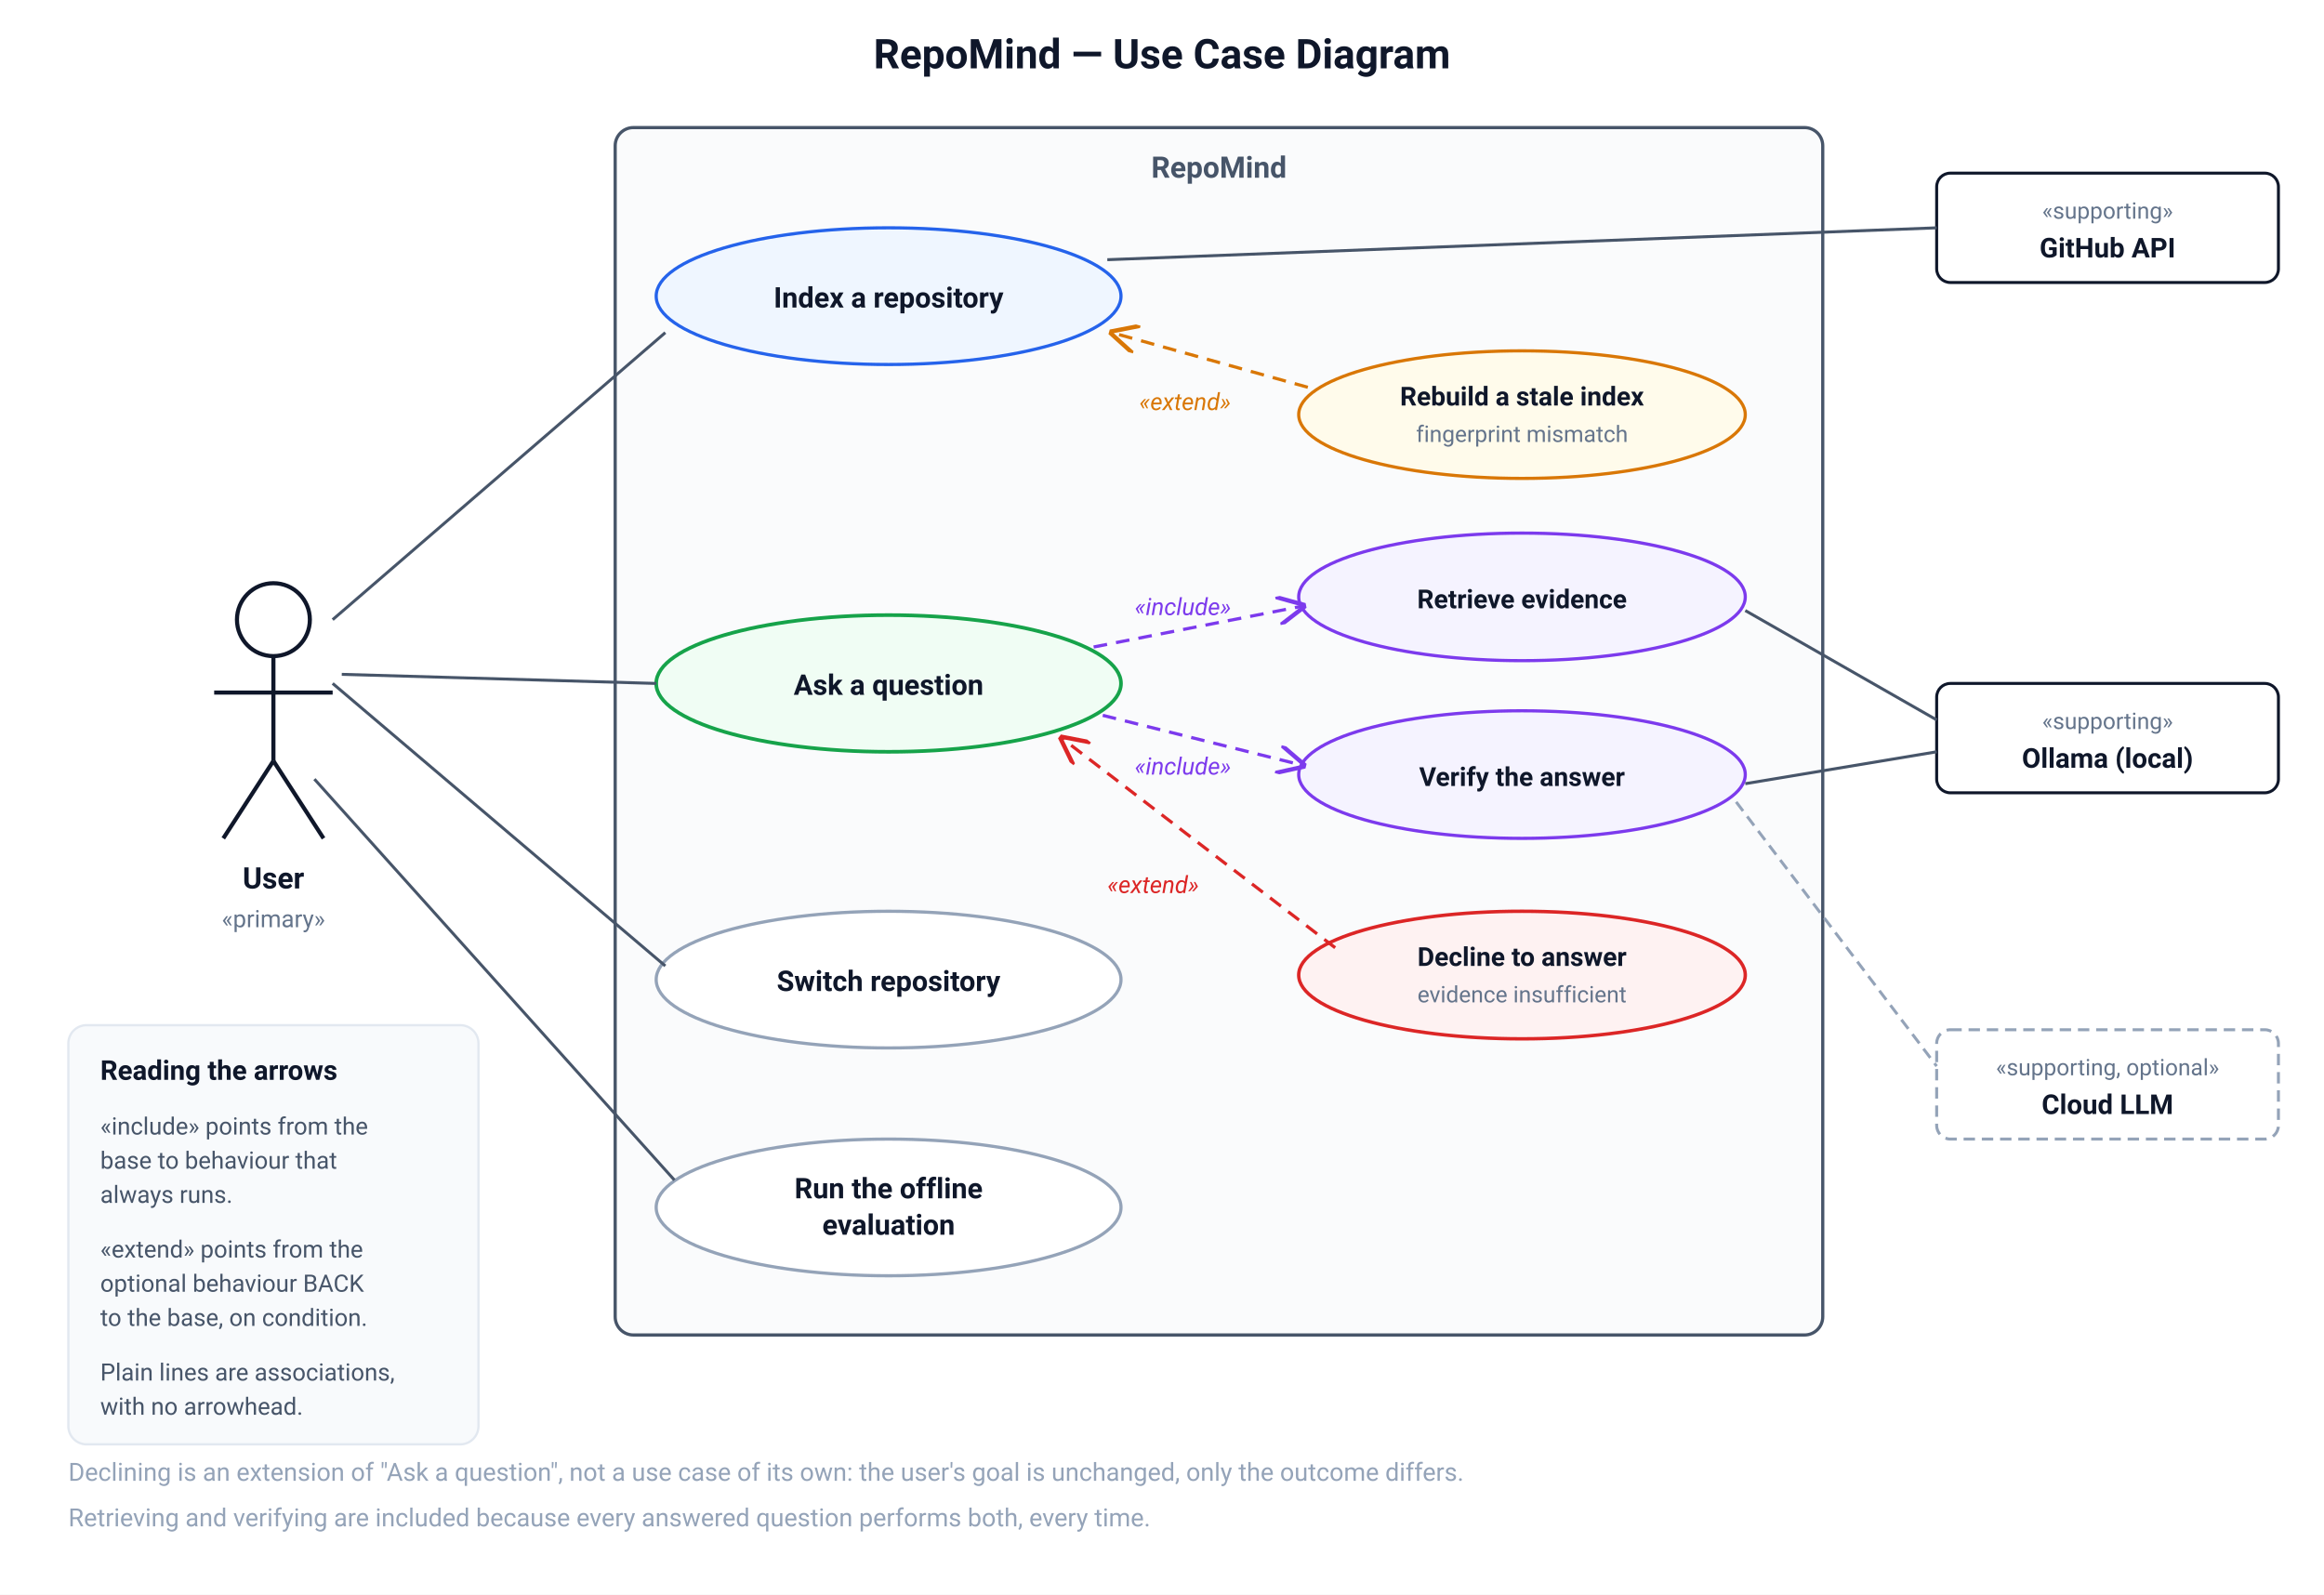
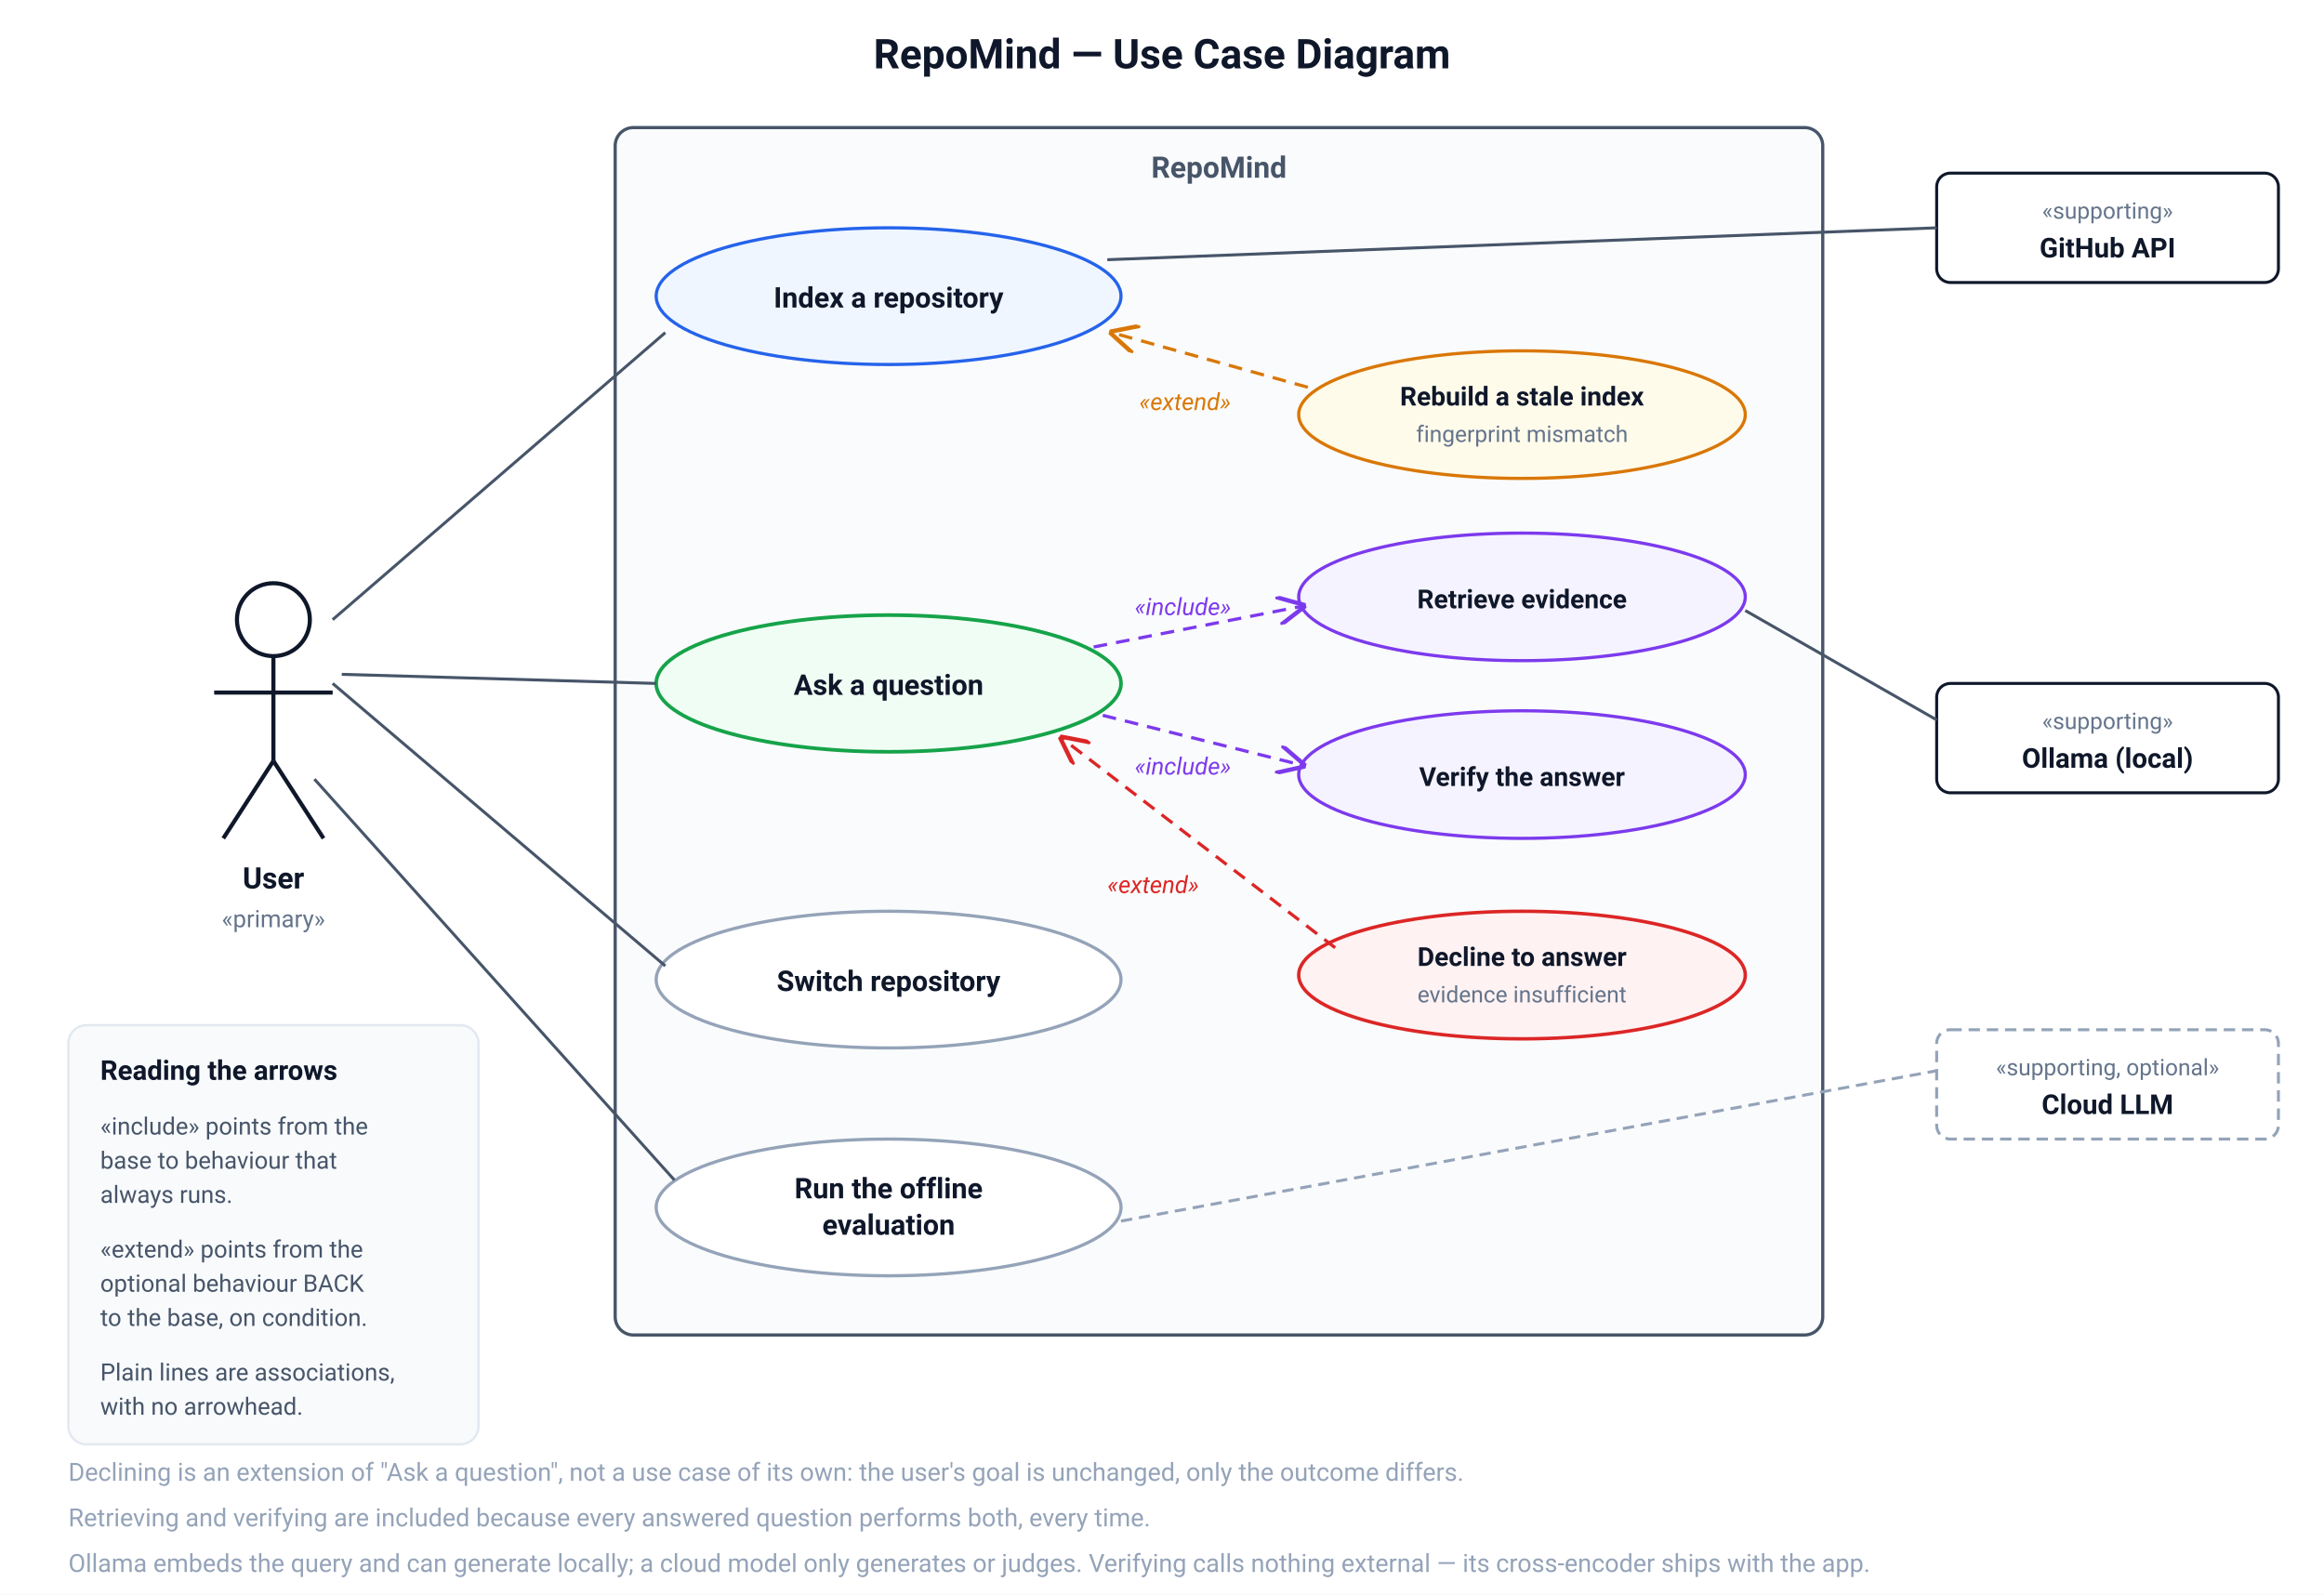
<svg xmlns="http://www.w3.org/2000/svg" viewBox="0 0 1020 700" width="1020" height="700" font-family="system-ui, -apple-system, 'Segoe UI', Roboto, Helvetica, Arial, sans-serif">
  <defs>
    <marker id="inc" viewBox="0 0 10 10" refX="9" refY="5" markerWidth="9" markerHeight="9" orient="auto-start-reverse">
      <path d="M0,0 L10,5 L0,10" fill="none" stroke="#7c3aed" stroke-width="1.5" />
    </marker>
    <marker id="extR" viewBox="0 0 10 10" refX="9" refY="5" markerWidth="9" markerHeight="9" orient="auto-start-reverse">
      <path d="M0,0 L10,5 L0,10" fill="none" stroke="#dc2626" stroke-width="1.5" />
    </marker>
    <marker id="extO" viewBox="0 0 10 10" refX="9" refY="5" markerWidth="9" markerHeight="9" orient="auto-start-reverse">
      <path d="M0,0 L10,5 L0,10" fill="none" stroke="#d97706" stroke-width="1.5" />
    </marker>
  </defs>
  <rect width="1020" height="700" fill="#ffffff" />
  <text x="510" y="30" text-anchor="middle" font-size="18" font-weight="700" fill="#0f172a">RepoMind — Use Case Diagram</text>
  <rect x="270" y="56" width="530" height="530" rx="8" fill="#fafbfc" stroke="#475569" stroke-width="1.4" />
  <text x="535" y="78" text-anchor="middle" font-size="13" font-weight="700" fill="#475569">RepoMind</text>
  <g stroke="#0f172a" stroke-width="1.8" fill="none">
    <circle cx="120" cy="272" r="16" />
    <line x1="120" y1="288" x2="120" y2="334" />
    <line x1="94" y1="304" x2="146" y2="304" />
    <line x1="120" y1="334" x2="98" y2="368" />
    <line x1="120" y1="334" x2="142" y2="368" />
  </g>
  <text x="120" y="390" text-anchor="middle" font-size="13" font-weight="600" fill="#0f172a">User</text>
  <text x="120" y="407" text-anchor="middle" font-size="10.5" fill="#64748b">«primary»</text>
  <rect x="850" y="76" width="150" height="48" rx="6" fill="#fff" stroke="#0f172a" stroke-width="1.3" />
  <text x="925" y="96" text-anchor="middle" font-size="10" fill="#64748b">«supporting»</text>
  <text x="925" y="113" text-anchor="middle" font-size="12" font-weight="600" fill="#0f172a">GitHub API</text>
  <rect x="850" y="300" width="150" height="48" rx="6" fill="#fff" stroke="#0f172a" stroke-width="1.3" />
  <text x="925" y="320" text-anchor="middle" font-size="10" fill="#64748b">«supporting»</text>
  <text x="925" y="337" text-anchor="middle" font-size="12" font-weight="600" fill="#0f172a">Ollama (local)</text>
  <rect x="850" y="452" width="150" height="48" rx="6" fill="#fff" stroke="#94a3b8" stroke-width="1.3" stroke-dasharray="5 3" />
  <text x="925" y="472" text-anchor="middle" font-size="10" fill="#64748b">«supporting, optional»</text>
  <text x="925" y="489" text-anchor="middle" font-size="12" font-weight="600" fill="#0f172a">Cloud LLM</text>
  <ellipse cx="390" cy="130" rx="102" ry="30" fill="#eff6ff" stroke="#2563eb" stroke-width="1.4" />
  <text x="390" y="135" text-anchor="middle" font-size="12.5" font-weight="600" fill="#0f172a">Index a repository</text>
  <ellipse cx="390" cy="300" rx="102" ry="30" fill="#f0fdf4" stroke="#16a34a" stroke-width="1.6" />
  <text x="390" y="305" text-anchor="middle" font-size="12.5" font-weight="600" fill="#0f172a">Ask a question</text>
  <ellipse cx="390" cy="430" rx="102" ry="30" fill="#fff" stroke="#94a3b8" stroke-width="1.4" />
  <text x="390" y="435" text-anchor="middle" font-size="12.5" font-weight="600" fill="#0f172a">Switch repository</text>
  <ellipse cx="390" cy="530" rx="102" ry="30" fill="#fff" stroke="#94a3b8" stroke-width="1.4" />
  <text x="390" y="526" text-anchor="middle" font-size="12.5" font-weight="600" fill="#0f172a">Run the offline</text>
  <text x="390" y="542" text-anchor="middle" font-size="12.5" font-weight="600" fill="#0f172a">evaluation</text>
  <ellipse cx="668" cy="182" rx="98" ry="28" fill="#fffbeb" stroke="#d97706" stroke-width="1.4" />
  <text x="668" y="178" text-anchor="middle" font-size="11.5" font-weight="600" fill="#0f172a">Rebuild a stale index</text>
  <text x="668" y="194" text-anchor="middle" font-size="10" fill="#64748b">fingerprint mismatch</text>
  <ellipse cx="668" cy="262" rx="98" ry="28" fill="#f5f3ff" stroke="#7c3aed" stroke-width="1.4" />
  <text x="668" y="267" text-anchor="middle" font-size="11.5" font-weight="600" fill="#0f172a">Retrieve evidence</text>
  <ellipse cx="668" cy="340" rx="98" ry="28" fill="#f5f3ff" stroke="#7c3aed" stroke-width="1.4" />
  <text x="668" y="345" text-anchor="middle" font-size="11.5" font-weight="600" fill="#0f172a">Verify the answer</text>
  <ellipse cx="668" cy="428" rx="98" ry="28" fill="#fef2f2" stroke="#dc2626" stroke-width="1.5" />
  <text x="668" y="424" text-anchor="middle" font-size="11.5" font-weight="600" fill="#0f172a">Decline to answer</text>
  <text x="668" y="440" text-anchor="middle" font-size="10" fill="#64748b">evidence insufficient</text>
  <g stroke="#475569" stroke-width="1.3">
    <line x1="146" y1="272" x2="292" y2="146" />
    <line x1="150" y1="296" x2="288" y2="300" />
    <line x1="146" y1="300" x2="292" y2="424" />
    <line x1="138" y1="342" x2="296" y2="518" />
    <line x1="486" y1="114" x2="850" y2="100" />
    <line x1="766" y1="268" x2="850" y2="316" />
-     <line x1="766" y1="344" x2="850" y2="330" />
  </g>
-   <line x1="762" y1="352" x2="850" y2="468" stroke="#94a3b8" stroke-width="1.3" stroke-dasharray="5 3" />
+   <line x1="492" y1="536" x2="850" y2="470" stroke="#94a3b8" stroke-width="1.3" stroke-dasharray="5 3" />
  <g stroke="#7c3aed" stroke-width="1.4" stroke-dasharray="6 4" fill="none">
    <line x1="480" y1="284" x2="572" y2="266" marker-end="url(#inc)" />
    <line x1="484" y1="314" x2="572" y2="336" marker-end="url(#inc)" />
  </g>
  <text x="498" y="270" font-size="10.5" font-style="italic" fill="#7c3aed">«include»</text>
  <text x="498" y="340" font-size="10.5" font-style="italic" fill="#7c3aed">«include»</text>
  <line x1="586" y1="416" x2="466" y2="324" stroke="#dc2626" stroke-width="1.4" stroke-dasharray="6 4" marker-end="url(#extR)" />
  <text x="486" y="392" font-size="10.5" font-style="italic" fill="#dc2626">«extend»</text>
  <line x1="574" y1="170" x2="488" y2="146" stroke="#d97706" stroke-width="1.4" stroke-dasharray="6 4" marker-end="url(#extO)" />
  <text x="500" y="180" font-size="10.5" font-style="italic" fill="#d97706">«extend»</text>
  <rect x="30" y="450" width="180" height="184" rx="8" fill="#f8fafc" stroke="#e2e8f0" />
  <text x="44" y="474" font-size="12" font-weight="700" fill="#0f172a">Reading the arrows</text>
  <text x="44" y="498" font-size="10.5" fill="#475569">«include» points from the</text>
  <text x="44" y="513" font-size="10.5" fill="#475569">base to behaviour that</text>
  <text x="44" y="528" font-size="10.5" fill="#475569">always runs.</text>
  <text x="44" y="552" font-size="10.5" fill="#475569">«extend» points from the</text>
  <text x="44" y="567" font-size="10.5" fill="#475569">optional behaviour BACK</text>
  <text x="44" y="582" font-size="10.5" fill="#475569">to the base, on condition.</text>
  <text x="44" y="606" font-size="10.5" fill="#475569">Plain lines are associations,</text>
  <text x="44" y="621" font-size="10.5" fill="#475569">with no arrowhead.</text>
  <text x="30" y="650" font-size="11" fill="#94a3b8">Declining is an extension of "Ask a question", not a use case of its own: the user's goal is unchanged, only the outcome differs.</text>
  <text x="30" y="670" font-size="11" fill="#94a3b8">Retrieving and verifying are included because every answered question performs both, every time.</text>
+   <text x="30" y="690" font-size="11" fill="#94a3b8">Ollama embeds the query and can generate locally; a cloud model only generates or judges. Verifying calls nothing external — its cross-encoder ships with the app.</text>
</svg>
